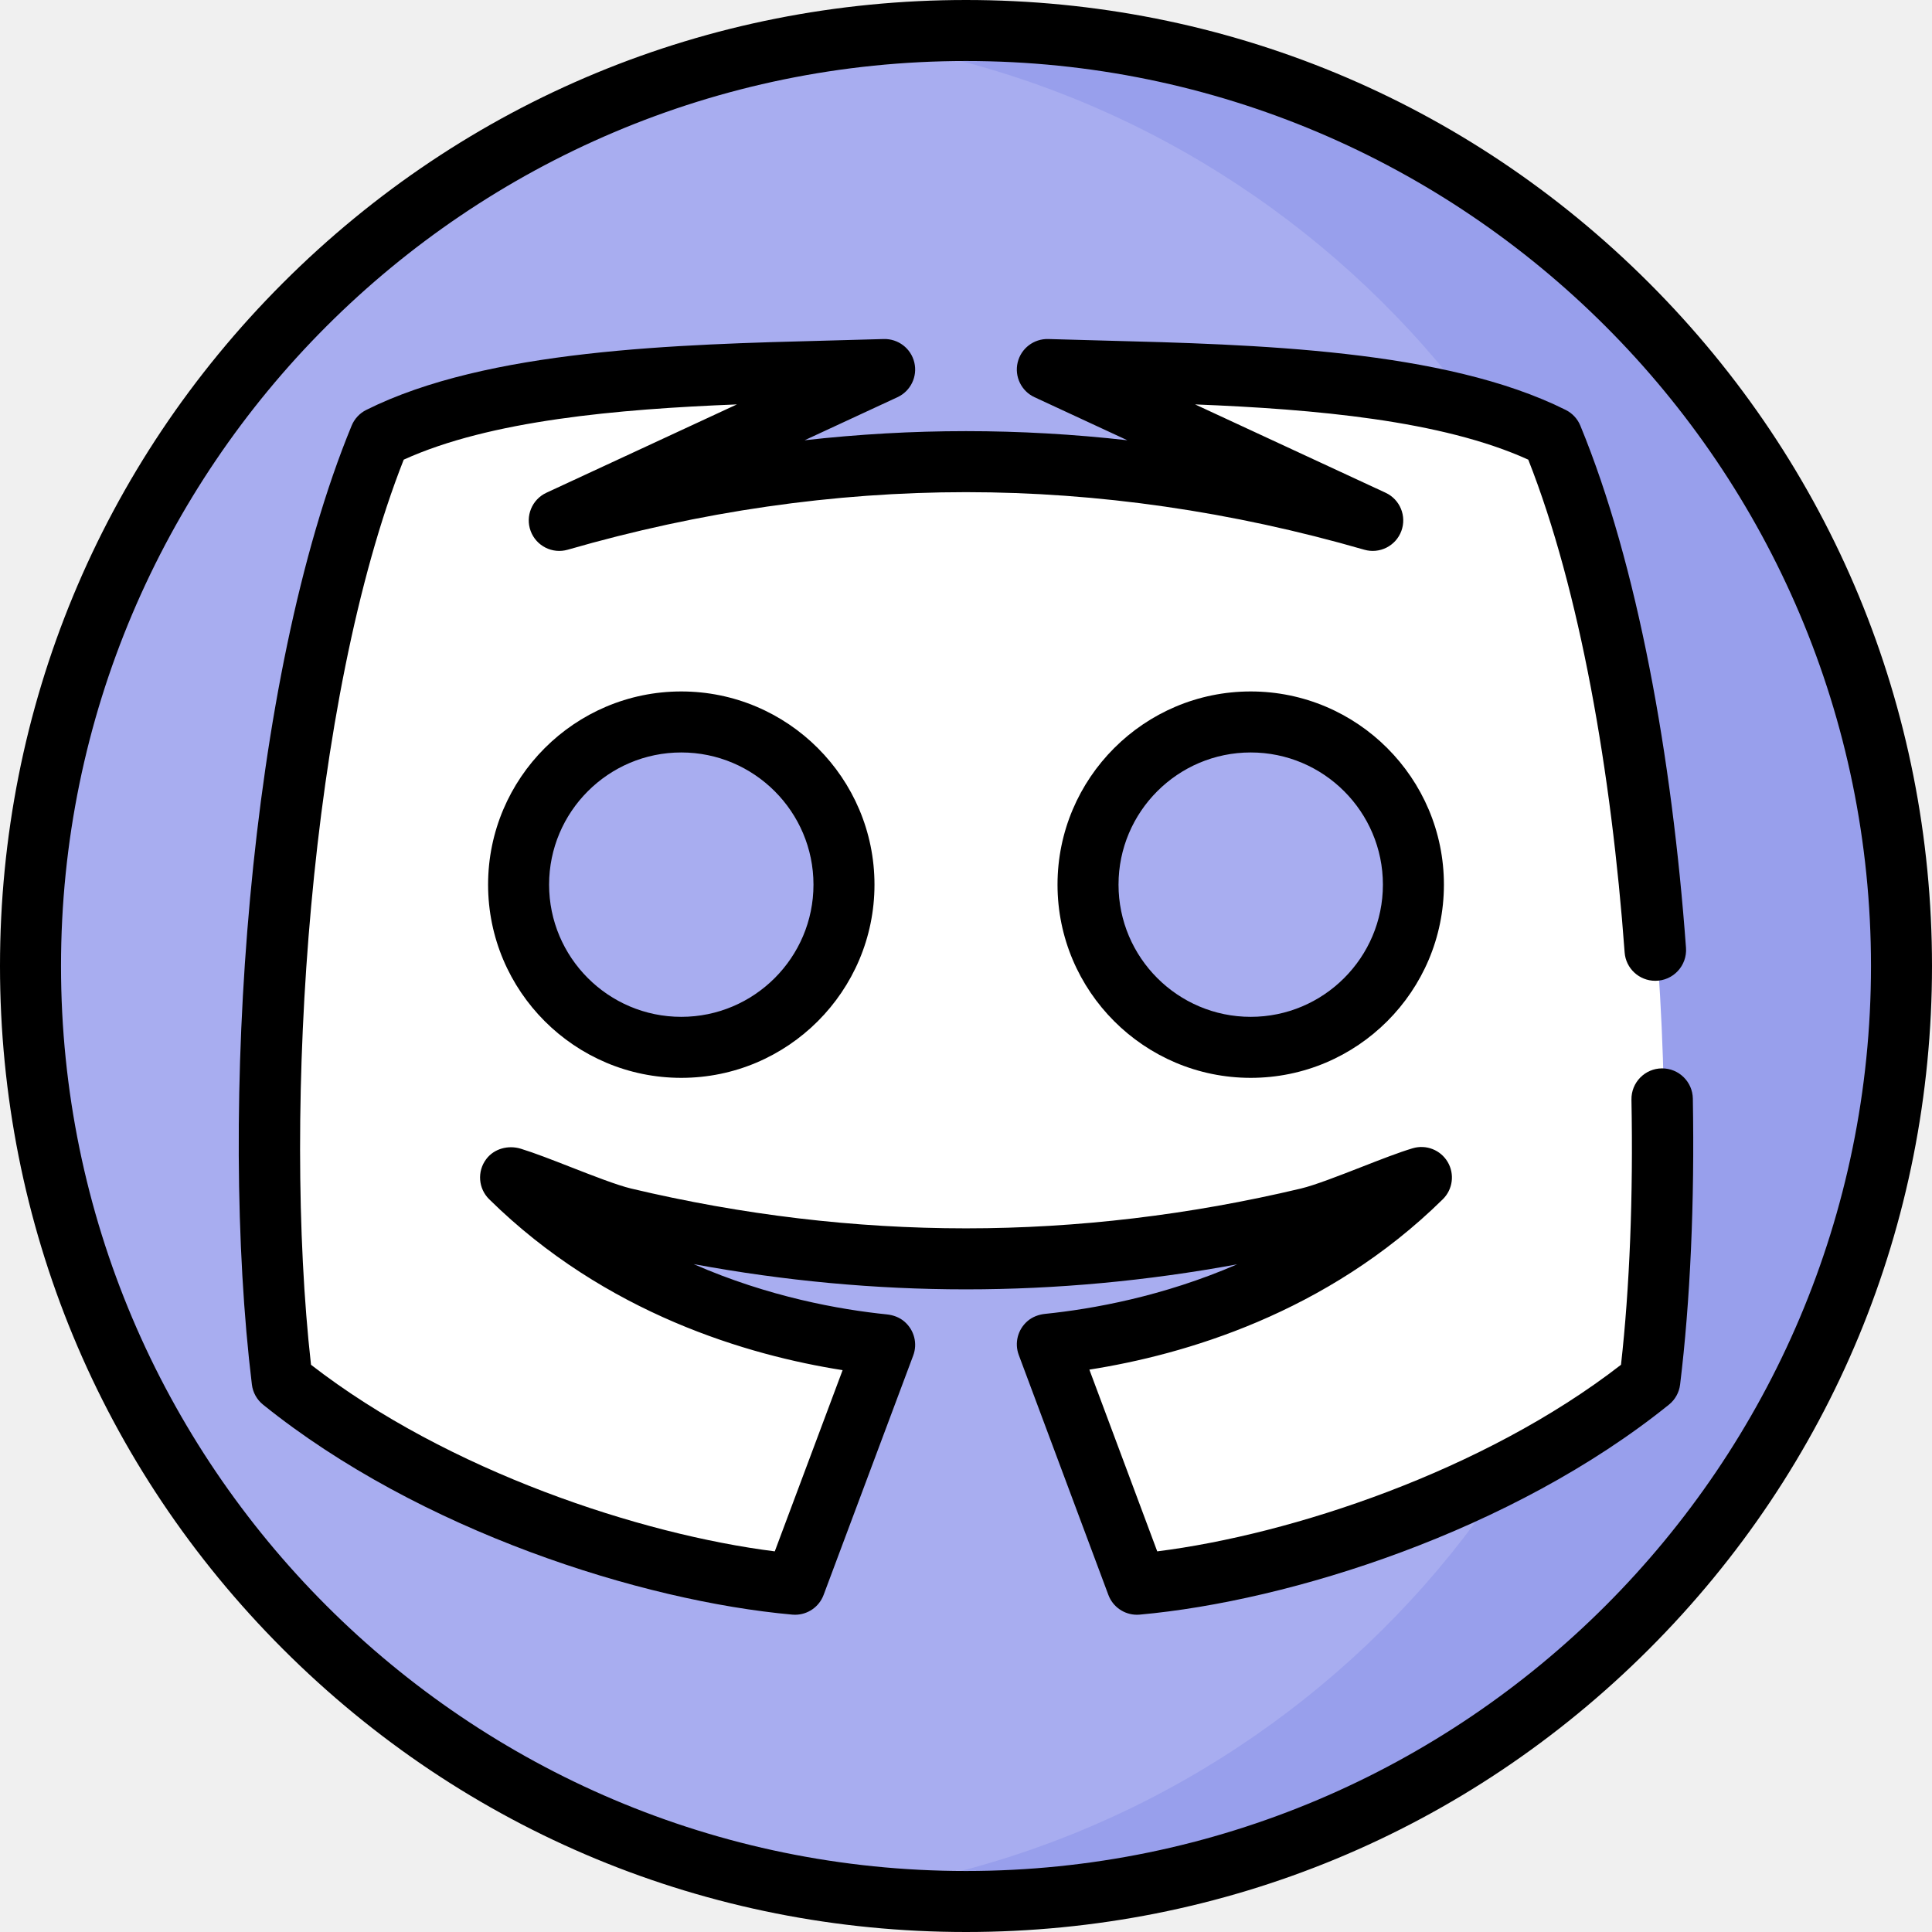
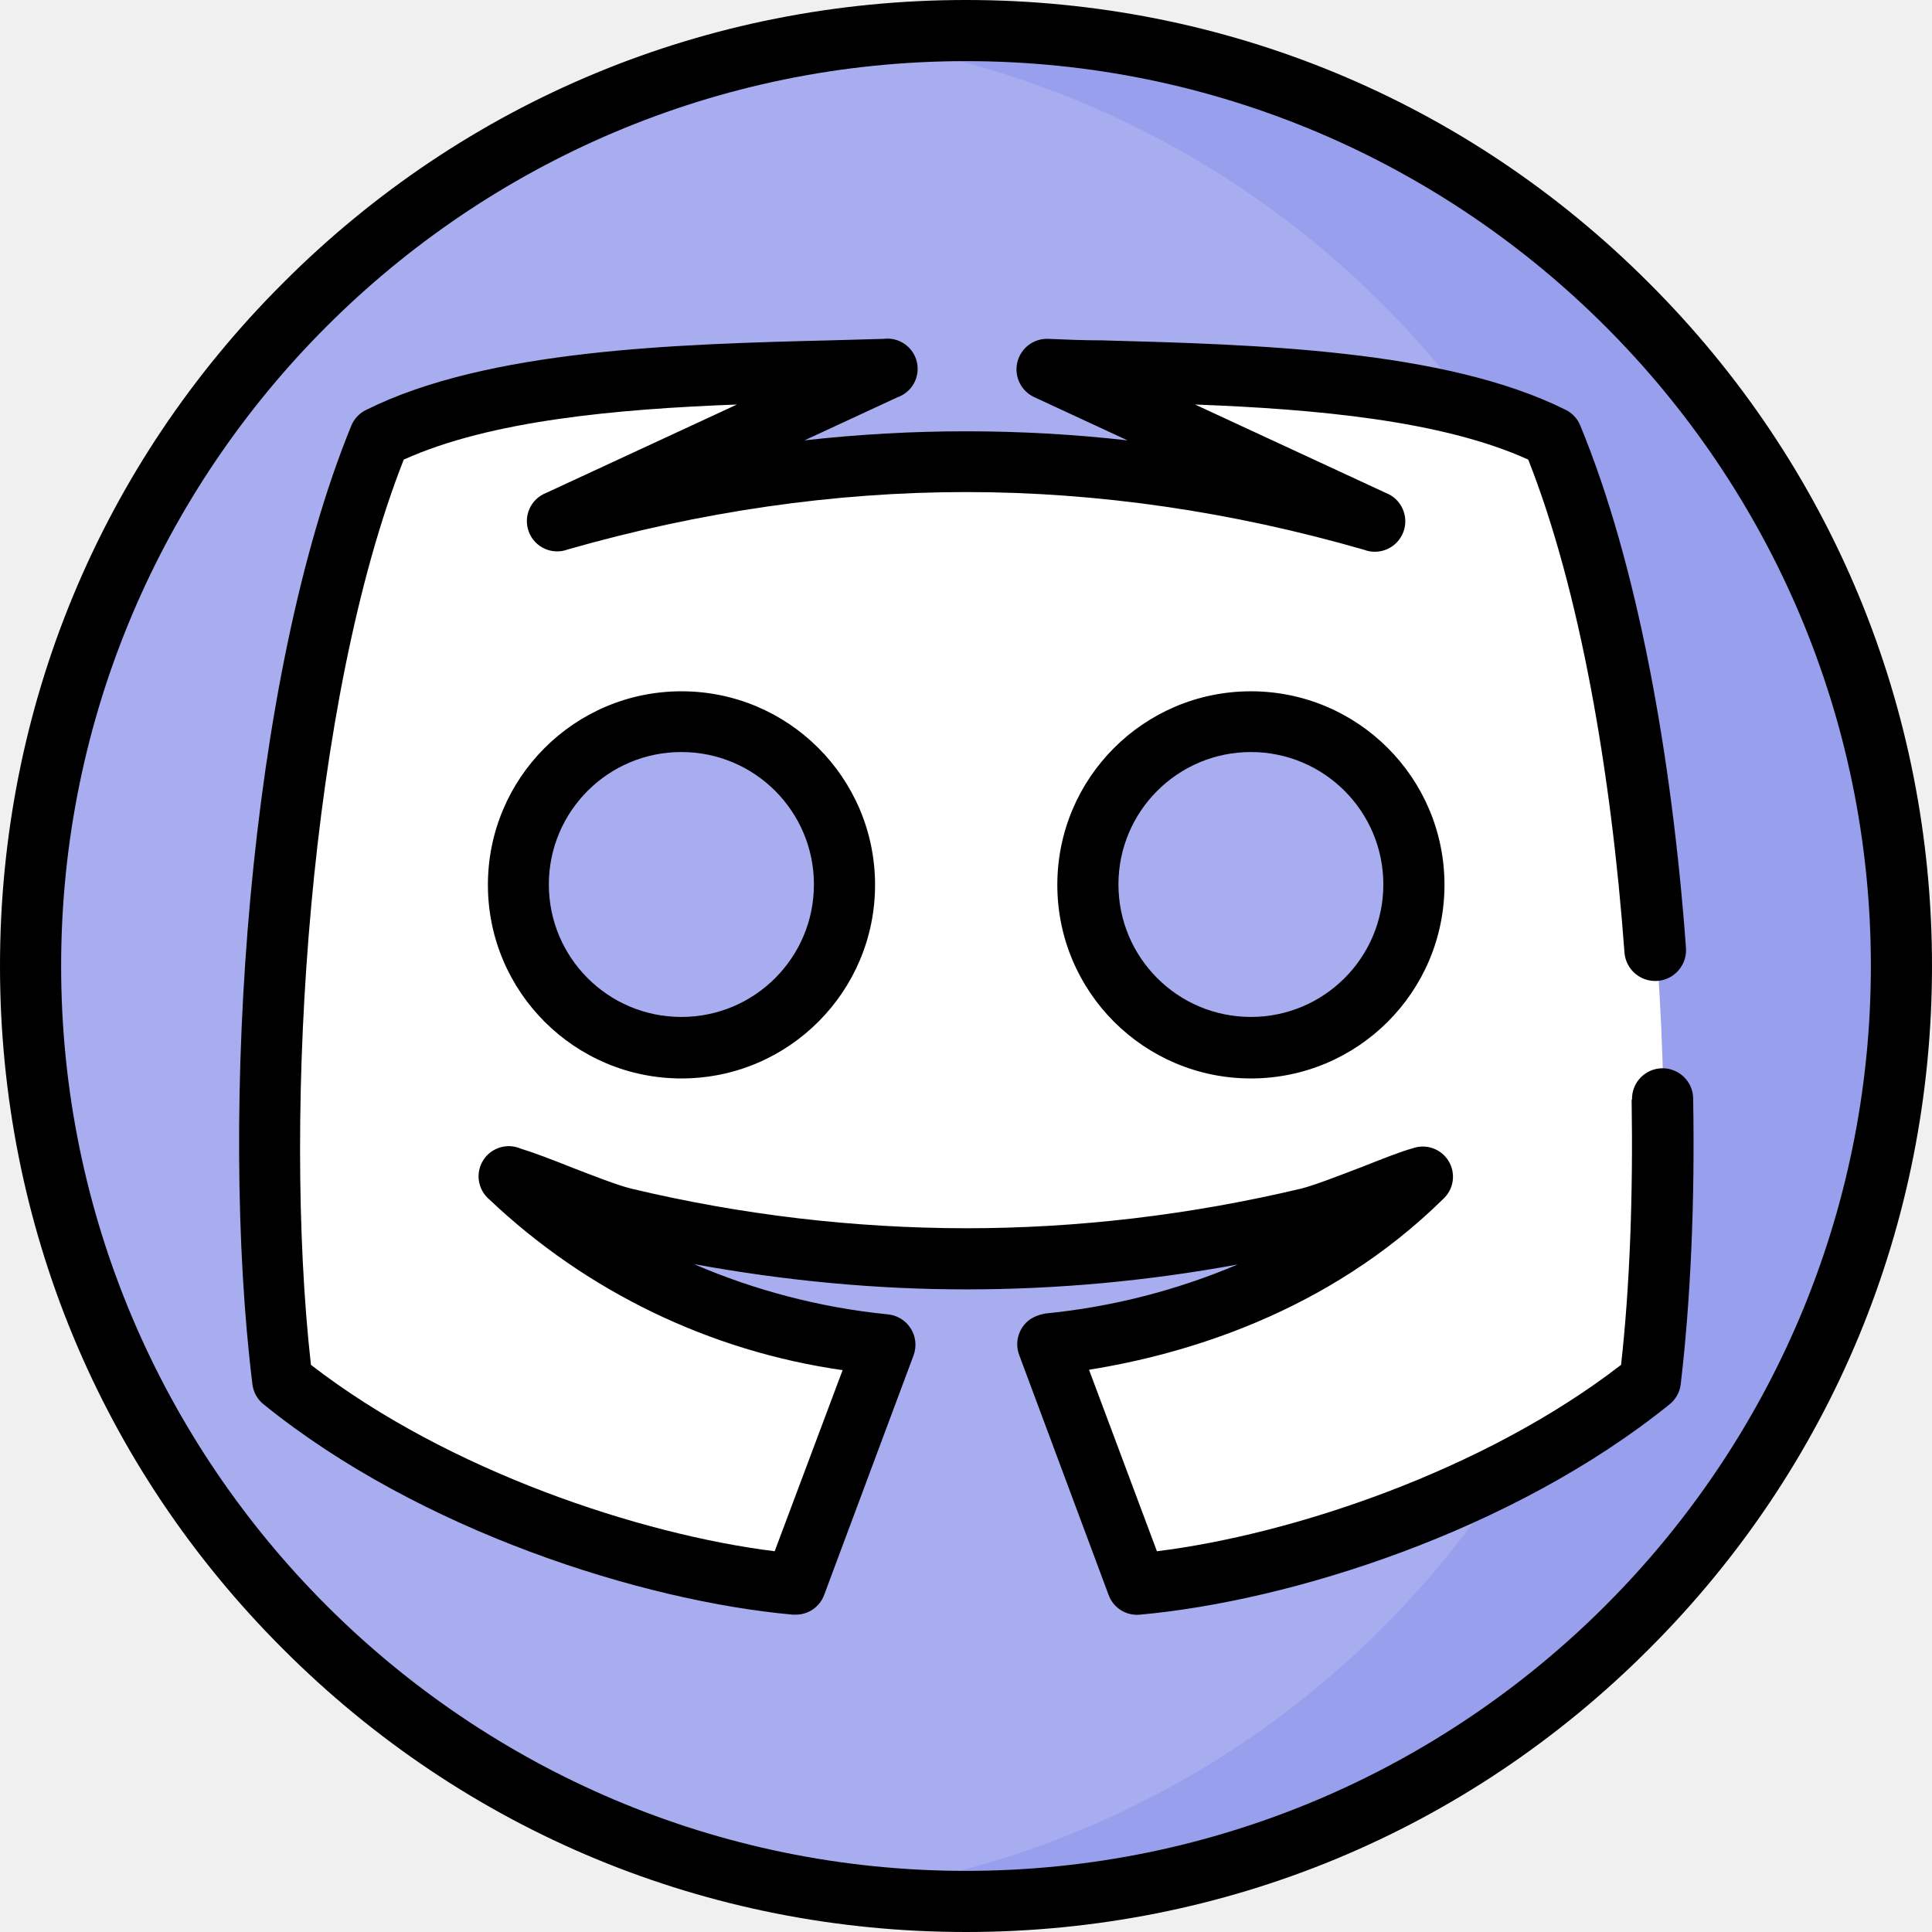
- <svg xmlns="http://www.w3.org/2000/svg" version="1.1" id="Layer_1" x="0px" y="0px" viewBox="0 0 512 512" style="enable-background:new 0 0 512 512;" xml:space="preserve">
-   <circle style="fill:#A8ADF0;" cx="256.313" cy="256" r="247.916" />
-   <path style="fill:#989FEC;" d="M256.318,8.084c-10.96,0-21.752,0.72-32.337,2.099C345.622,26.029,439.56,130.04,439.56,256  s-93.939,229.971-215.579,245.817c10.585,1.379,21.377,2.099,32.337,2.099c136.92,0,247.916-110.996,247.916-247.916  S393.239,8.084,256.318,8.084z" />
-   <path style="fill:#FFFFFF;" d="M413.033,118.65l-1.224-3.104c-0.036-0.089-0.105-0.163-0.193-0.203l-3.039-1.38  c-25.016-11.362-60.303-14.166-91.523-15.409h-35.163c-0.397,0-0.518,0.537-0.161,0.708l72.229,34.627  c0.407,0.195,0.182,0.801-0.255,0.687c-32.485-8.481-65.3-12.775-97.704-12.775c-32.3,0-65.009,4.267-97.393,12.697  c-0.441,0.114-0.664-0.499-0.251-0.69l74.763-34.541c0.362-0.167,0.244-0.71-0.156-0.71h-38.017  c-31.219,1.243-66.507,4.046-91.523,15.409l-3.039,1.38c-0.088,0.04-0.157,0.112-0.193,0.203l-1.224,3.104  c-25.6,64.873-32.875,175.001-25.117,243.992l0.406,3.618l2.878,2.232c39.994,31.013,93.471,46.957,127.113,51.189l4.35,0.548  c1.414,0.178,2.765-0.639,3.265-1.974l21.896-58.5c0.682-1.824-0.48-3.815-2.403-4.116l-6.719-1.055  c-23.428-3.681-56.621-13.439-84.673-38.875c-0.599-0.543-0.022-1.522,0.737-1.241c2.279,0.847,4.79,1.828,7.377,2.839  c6.343,2.478,12.903,5.04,17.184,6.058c30.084,7.152,60.591,10.779,90.737,10.779v-0.537h0.063l0.004,0.537  c30.085,0,60.591-3.627,90.67-10.78c4.282-1.018,10.843-3.58,17.187-6.059c2.586-1.01,5.096-1.991,7.373-2.837  c0.759-0.282,1.337,0.697,0.737,1.241c-27.957,25.325-61.191,35.056-84.672,38.734l-6.717,1.052  c-1.923,0.301-3.087,2.291-2.406,4.114l21.9,58.644c0.499,1.336,1.851,2.154,3.265,1.976l4.354-0.548  c33.64-4.231,87.113-20.176,127.109-51.189l2.878-2.232l0.406-3.618C445.908,293.651,438.633,183.522,413.033,118.65z   M184.533,277.919c-27.195,2.425-49.885-20.262-47.463-47.459c1.857-20.848,18.644-37.636,39.492-39.495  c27.195-2.425,49.885,20.262,47.463,47.459C222.167,259.271,205.38,276.06,184.533,277.919z M335.439,277.919  c-27.195,2.425-49.885-20.262-47.463-47.459c1.857-20.848,18.644-37.636,39.492-39.495c27.195-2.425,49.885,20.262,47.463,47.459  C373.072,259.271,356.285,276.06,335.439,277.919z" />
-   <path d="M437.019,74.982C388.667,26.628,324.379,0,256,0S123.333,26.628,74.981,74.982C26.628,123.333,0,187.62,0,256  s26.628,132.667,74.981,181.019C123.333,485.372,187.62,512,256,512s132.667-26.628,181.019-74.982  C485.372,388.667,512,324.379,512,256S485.372,123.333,437.019,74.982z M256,495.832C123.756,495.832,16.168,388.244,16.168,256  S123.756,16.168,256,16.168S495.832,123.756,495.832,256S388.244,495.832,256,495.832z" />
-   <path d="M432.352,291.429c0.482,25.568-0.469,49.778-2.77,70.251c-36.435,28.254-87.47,44.992-122.901,49.448l-17.987-48.164  c24.924-3.903,62.879-14.828,93.67-45.155c2.644-2.605,3.176-6.674,1.288-9.87c-1.886-3.196-5.707-4.693-9.264-3.639  c-3.636,1.081-8.478,2.973-13.605,4.976c-5.788,2.261-12.349,4.824-16.042,5.701c-29.431,6.999-59.262,10.546-88.676,10.546  c-0.019,0-0.067,0-0.067,0h-0.064c-29.413,0-59.246-3.548-88.677-10.546c-3.692-0.877-10.253-3.44-16.041-5.701  c-4.932-1.927-9.601-3.751-13.186-4.849c-3.335-1.022-7.068-0.044-9.167,2.741c-2.477,3.287-2.09,7.822,0.772,10.642  c30.9,30.434,68.793,41.387,93.665,45.294l-17.975,48.023c-35.429-4.456-86.47-21.195-122.905-49.448  c-7.617-67.754-0.462-176.432,24.57-239.864c22.942-10.42,56.646-13.383,88.3-14.644l-50.48,23.408  c-3.833,1.776-5.651,6.207-4.173,10.165c1.48,3.958,5.757,6.109,9.816,4.936c35.034-10.12,70.545-15.253,105.547-15.253  s70.514,5.133,105.547,15.253c4.055,1.168,8.336-0.979,9.816-4.936c1.48-3.958-0.338-8.387-4.173-10.165l-50.48-23.408  c31.655,1.261,65.358,4.224,88.3,14.644c13.691,34.694,22.033,82.921,25.536,130.586c0.311,4.243,3.855,7.518,8.109,7.518h0.03  c4.734,0,8.467-4.024,8.121-8.745c-3.7-50.491-12.816-101.545-28.002-138.382c-0.744-1.803-2.114-3.278-3.86-4.15  c-32.14-16.067-82.437-17.359-122.854-18.399c-4.946-0.127-9.726-0.249-14.276-0.396c-3.836-0.112-7.237,2.474-8.125,6.213  c-0.888,3.738,0.979,7.585,4.465,9.201l24.607,11.411c-14.289-1.607-28.564-2.416-42.763-2.416s-28.475,0.808-42.764,2.416  l24.607-11.411c3.486-1.616,5.353-5.463,4.465-9.201c-0.887-3.739-4.279-6.321-8.125-6.213c-4.55,0.147-9.329,0.268-14.276,0.396  c-40.416,1.039-90.715,2.331-122.854,18.399c-1.745,0.872-3.116,2.347-3.86,4.15C65.45,180.095,57.964,294.856,66.754,366.924  c0.254,2.089,1.313,3.995,2.951,5.315c41.525,33.475,100.37,52.072,140.266,55.653c0.244,0.023,0.486,0.032,0.726,0.032  c3.344,0,6.378-2.072,7.567-5.25l23.747-63.444c1.165-3.11,0.329-6.702-2.326-8.994c-1.3-1.122-2.961-1.732-4.669-1.907  c-12.462-1.273-31.326-4.622-51.2-13.33c24.025,4.446,48.197,6.694,72.118,6.694h0.064c0.001,0,0.002,0,0.002,0h0.065  c23.812,0,47.877-2.227,71.793-6.634c-19.722,8.547-38.452,11.858-50.864,13.127c-1.708,0.175-3.37,0.783-4.672,1.901  c-2.661,2.287-3.501,5.882-2.338,8.995l23.747,63.587c1.188,3.182,4.223,5.256,7.569,5.256c0.241,0,0.484-0.011,0.727-0.032  c39.897-3.581,98.742-22.178,140.266-55.653c1.638-1.32,2.696-3.226,2.951-5.315c2.697-22.114,3.86-48.251,3.376-75.801  c-0.078-4.436-3.704-7.994-8.14-7.994l0,0C435.926,283.131,432.266,286.874,432.352,291.429z" />
-   <path d="M180.547,183.242c-28.231,0-51.2,22.969-51.2,51.2s22.969,51.2,51.2,51.2s51.2-22.969,51.2-51.2  S208.778,183.242,180.547,183.242z M180.547,269.474c-19.316,0-35.032-15.715-35.032-35.032s15.716-35.032,35.032-35.032  s35.032,15.715,35.032,35.032S199.863,269.474,180.547,269.474z" />
-   <path d="M331.453,183.242c-28.231,0-51.2,22.969-51.2,51.2s22.969,51.2,51.2,51.2c28.231,0,51.2-22.969,51.2-51.2  S359.684,183.242,331.453,183.242z M331.453,269.474c-19.316,0-35.032-15.715-35.032-35.032s15.716-35.032,35.032-35.032  s35.032,15.715,35.032,35.032S350.768,269.474,331.453,269.474z" />
-   <g>
- </g>
-   <g>
- </g>
-   <g>
- </g>
-   <g>
- </g>
-   <g>
- </g>
-   <g>
- </g>
-   <g>
- </g>
-   <g>
- </g>
-   <g>
- </g>
-   <g>
- </g>
-   <g>
- </g>
-   <g>
- </g>
-   <g>
- </g>
-   <g>
- </g>
-   <g>
- </g>
+ <svg xmlns="http://www.w3.org/2000/svg" xml:space="preserve" style="enable-background:new 0 0 512 512" viewBox="0 0 512 512">
+   <circle cx="256.3" cy="256" r="247.9" style="fill:#a8adf0" />
+   <path d="M256.3 8c-11 0-21.7.8-32.3 2.2a248 248 0 0 1 0 491.6A248 248 0 1 0 256.3 8.1z" style="fill:#989fec" />
+   <path d="m413 118.7-1.2-3.2-.2-.2-3-1.3c-25-11.4-60.3-14.2-91.5-15.4h-35.2c-.4 0-.5.5-.2.7l72.3 34.6c.4.2.1.8-.3.7a386.9 386.9 0 0 0-97.7-12.8c-32.3 0-65 4.3-97.4 12.7-.4.1-.7-.5-.2-.7L233 99.3c.4-.2.3-.7-.1-.7h-38c-31.3 1.2-66.6 4-91.6 15.4l-3 1.3-.2.2-1.2 3.2c-25.6 64.8-33 175-25.1 244l.4 3.6 2.8 2.2c40 31 93.5 47 127.1 51.2l4.4.5a3 3 0 0 0 3.3-2l21.9-58.4a3 3 0 0 0-2.4-4.2l-6.8-1a163.8 163.8 0 0 1-84.6-38.9c-.6-.5 0-1.5.7-1.2l7.4 2.8c6.3 2.5 12.9 5 17.2 6 30 7.2 60.6 10.8 90.7 10.8v-.5.5c30.2 0 60.7-3.6 90.7-10.7 4.3-1 10.9-3.6 17.2-6l7.4-3c.8-.2 1.3.8.7 1.3-28 25.3-61.2 35-84.6 38.7l-6.8 1.1a3 3 0 0 0-2.4 4.1l22 58.7a3 3 0 0 0 3.2 2l4.4-.6c33.6-4.2 87-20.2 127-51.2l3-2.2.3-3.7c7.8-69 .5-179-25-244zM184.5 277.9a43.7 43.7 0 1 1-7.8-87 43.7 43.7 0 0 1 7.8 87zm151 0a43.7 43.7 0 1 1-8-87 43.7 43.7 0 0 1 8 87z" style="fill:#fff" />
+   <path d="M437 75C388.7 26.6 324.4 0 256 0S123.3 26.6 75 75C26.6 123.3 0 187.6 0 256s26.6 132.7 75 181c48.3 48.4 112.6 75 181 75s132.7-26.6 181-75c48.4-48.3 75-112.6 75-181s-26.6-132.7-75-181zM256 495.8C123.8 495.8 16.2 388.2 16.2 256S123.8 16.2 256 16.2 495.8 123.8 495.8 256 388.2 495.8 256 495.8z" />
+   <path d="M432.4 291.4c.4 25.6-.5 49.8-2.8 70.3-36.5 28.2-87.5 45-123 49.4l-18-48.1c25-4 63-14.9 93.8-45.2a8 8 0 0 0-8-13.5c-3.6 1-8.5 3-13.6 5-5.8 2.2-12.4 4.8-16 5.7-29.5 7-59.3 10.5-88.7 10.5h-.1a384 384 0 0 1-88.7-10.5c-3.7-.9-10.3-3.5-16-5.7-5-2-9.7-3.8-13.3-4.9a8 8 0 0 0-8.4 13.4 171.3 171.3 0 0 0 93.7 45.3l-18 48C170 406.7 119 390 82.4 361.7c-7.6-67.8-.4-176.5 24.6-239.9 23-10.4 56.6-13.4 88.3-14.6l-50.5 23.4a8 8 0 0 0 5.7 15c35-10 70.5-15.2 105.5-15.2s70.5 5.2 105.5 15.3a8 8 0 0 0 5.7-15.1l-50.5-23.4c31.7 1.2 65.4 4.2 88.3 14.6 13.7 34.7 22 83 25.5 130.6a8.1 8.1 0 0 0 16.3-1.2c-3.7-50.5-12.8-101.6-28-138.4a8 8 0 0 0-3.9-4.2c-32.1-16-82.4-17.3-122.8-18.4-5 0-9.7-.2-14.3-.4a8.1 8.1 0 0 0-3.6 15.5l24.6 11.4a382.6 382.6 0 0 0-85.6 0l24.6-11.4a8 8 0 0 0-3.6-15.5l-14.3.4c-40.4 1-90.7 2.4-122.8 18.4a8 8 0 0 0-4 4.2C65.6 180 58 294.8 66.9 366.9a8 8 0 0 0 3 5.3c41.4 33.5 100.3 52.1 140.2 55.7h.7a8 8 0 0 0 7.6-5.2l23.7-63.5a8.1 8.1 0 0 0-7-10.9 173.3 173.3 0 0 1-51.2-13.3c24 4.4 48.2 6.7 72.1 6.7h.1c23.9 0 48-2.2 71.9-6.6a174.4 174.4 0 0 1-51 13c-1.6.3-3.3.9-4.6 2a8.1 8.1 0 0 0-2.3 9l23.7 63.6a8 8 0 0 0 8.3 5.2c40-3.6 98.8-22.2 140.3-55.7a8 8 0 0 0 3-5.3c2.6-22 3.8-48.2 3.3-75.8 0-4.4-3.7-8-8.1-8a8.1 8.1 0 0 0-8.1 8.3z" />
+   <path d="M180.5 183.2a51.3 51.3 0 1 0 .2 102.6 51.3 51.3 0 0 0-.2-102.6zm0 86.3a35 35 0 1 1 .1-70.2 35 35 0 0 1 0 70.2zM331.5 183.2a51.3 51.3 0 1 0 0 102.6 51.3 51.3 0 0 0 0-102.6zm0 86.3a35 35 0 1 1 0-70.2 35 35 0 0 1 0 70.2z" />
</svg>
